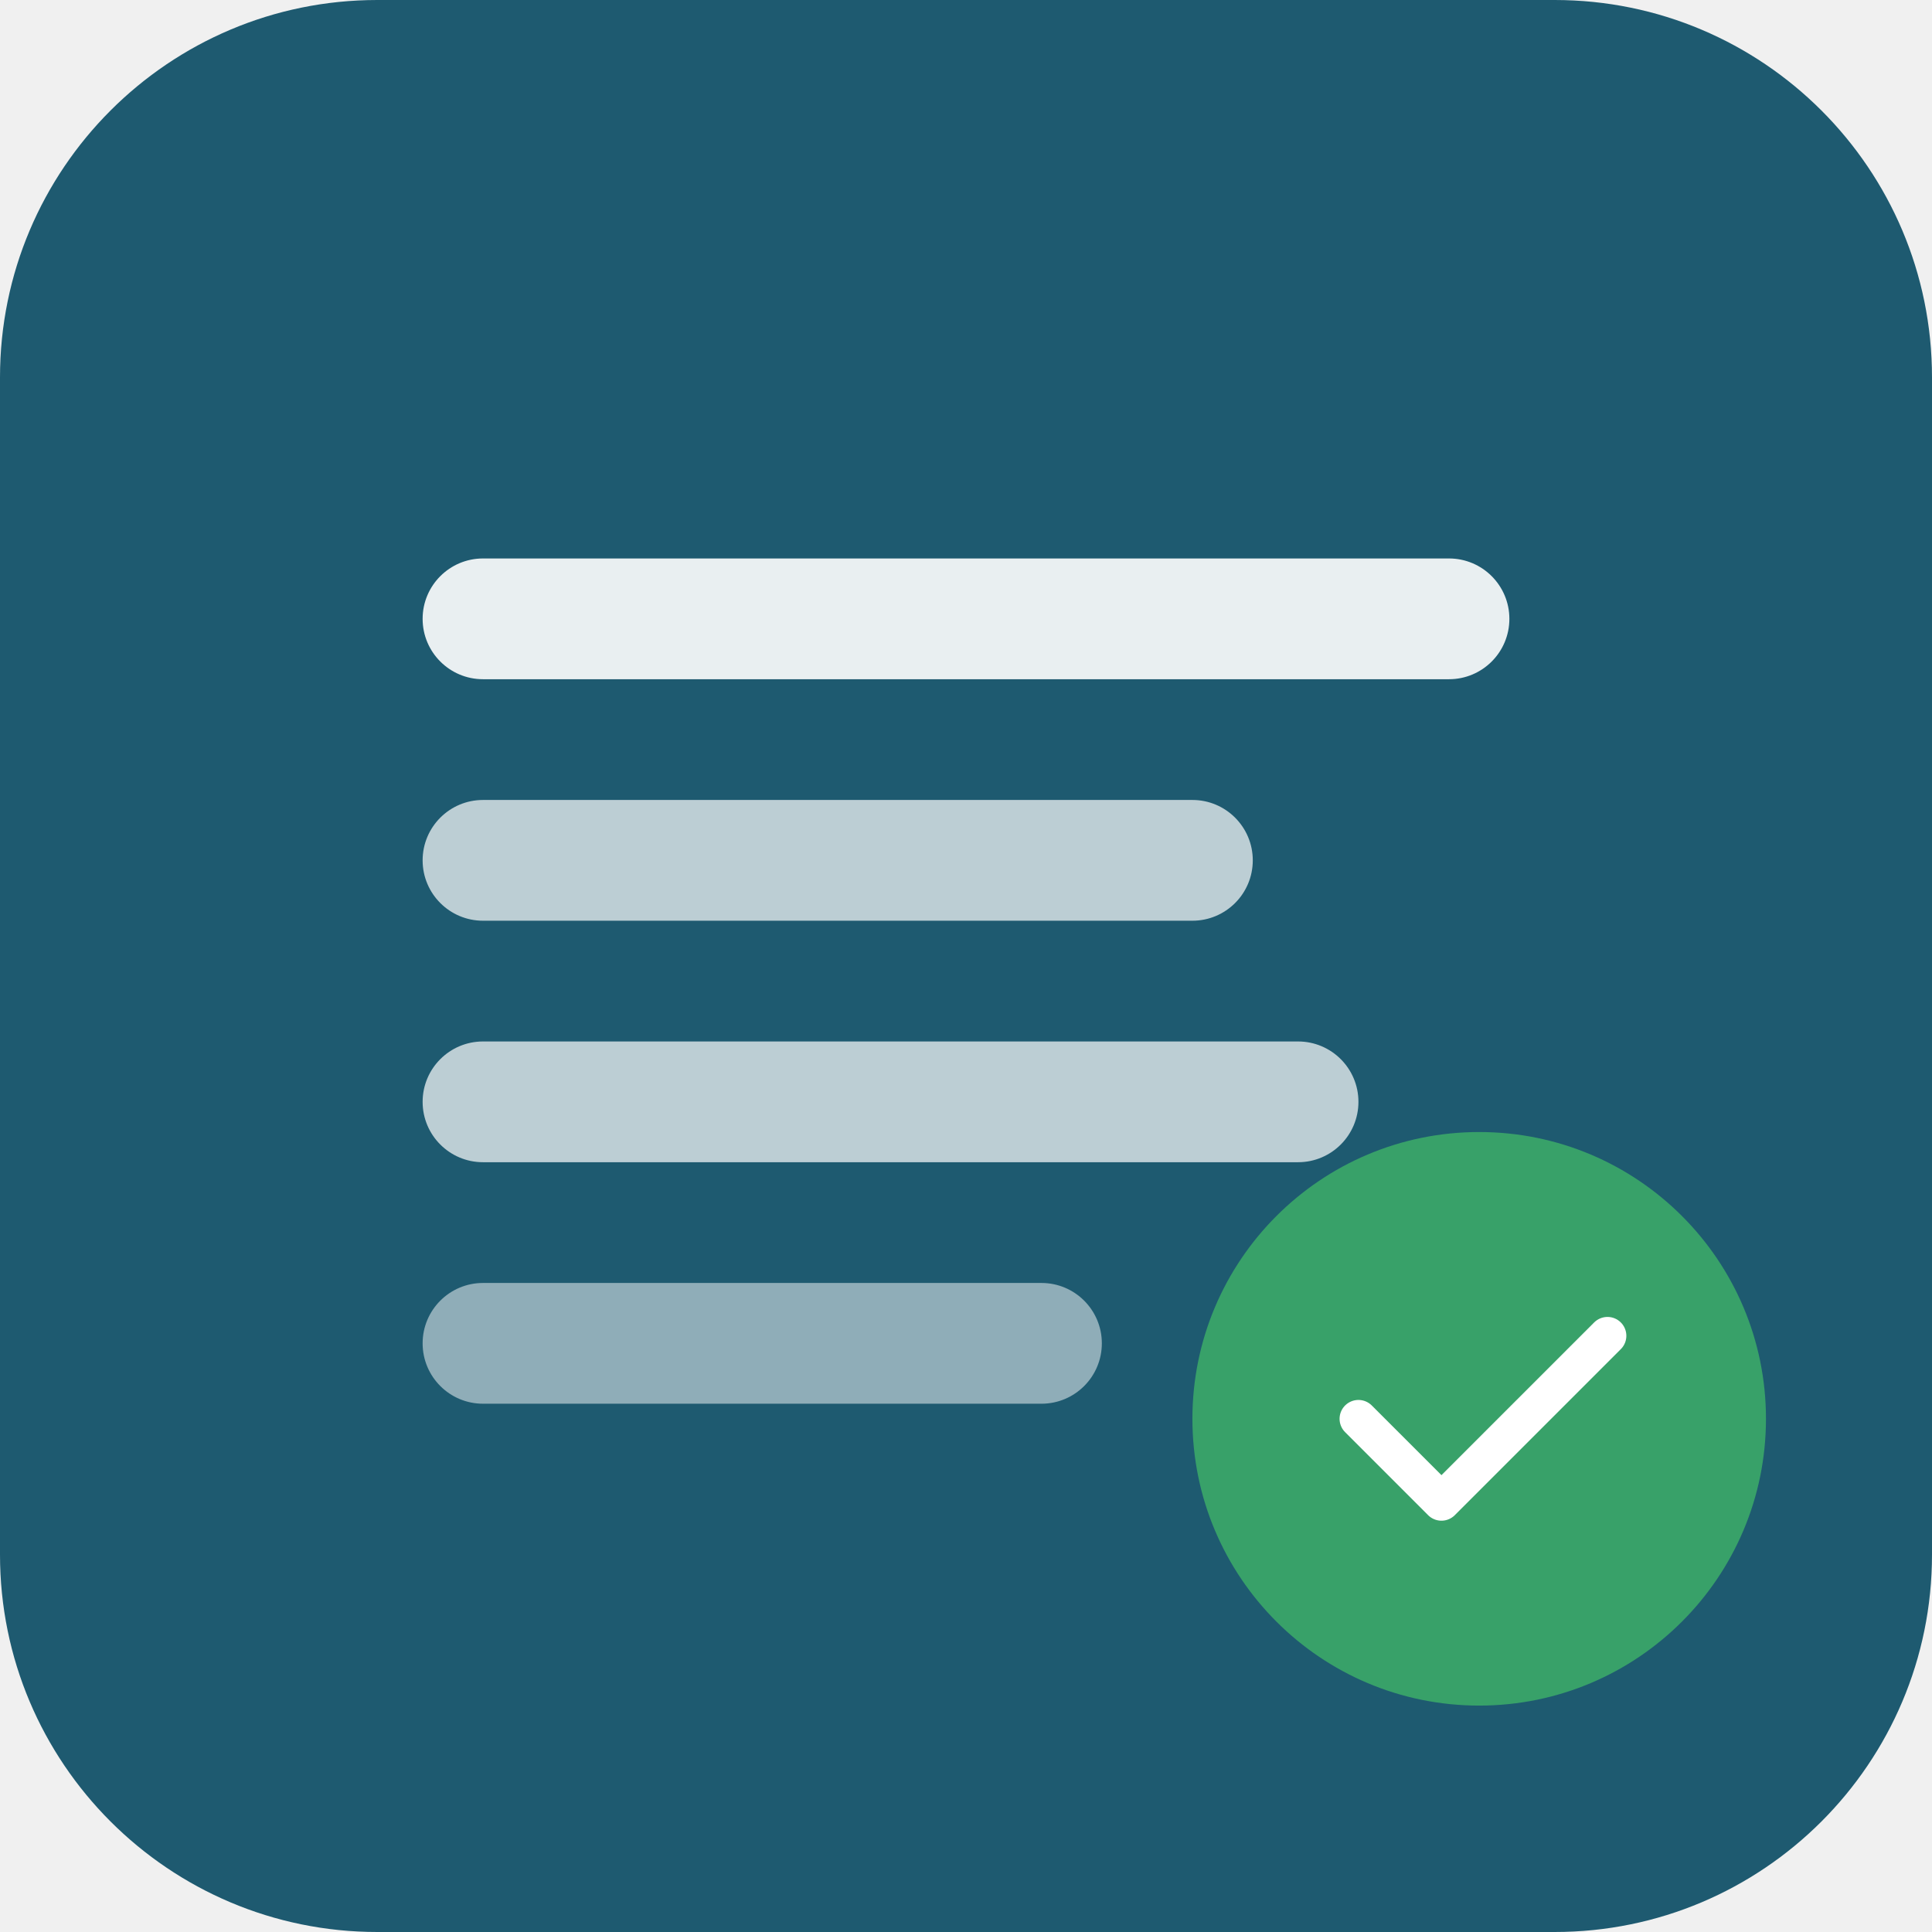
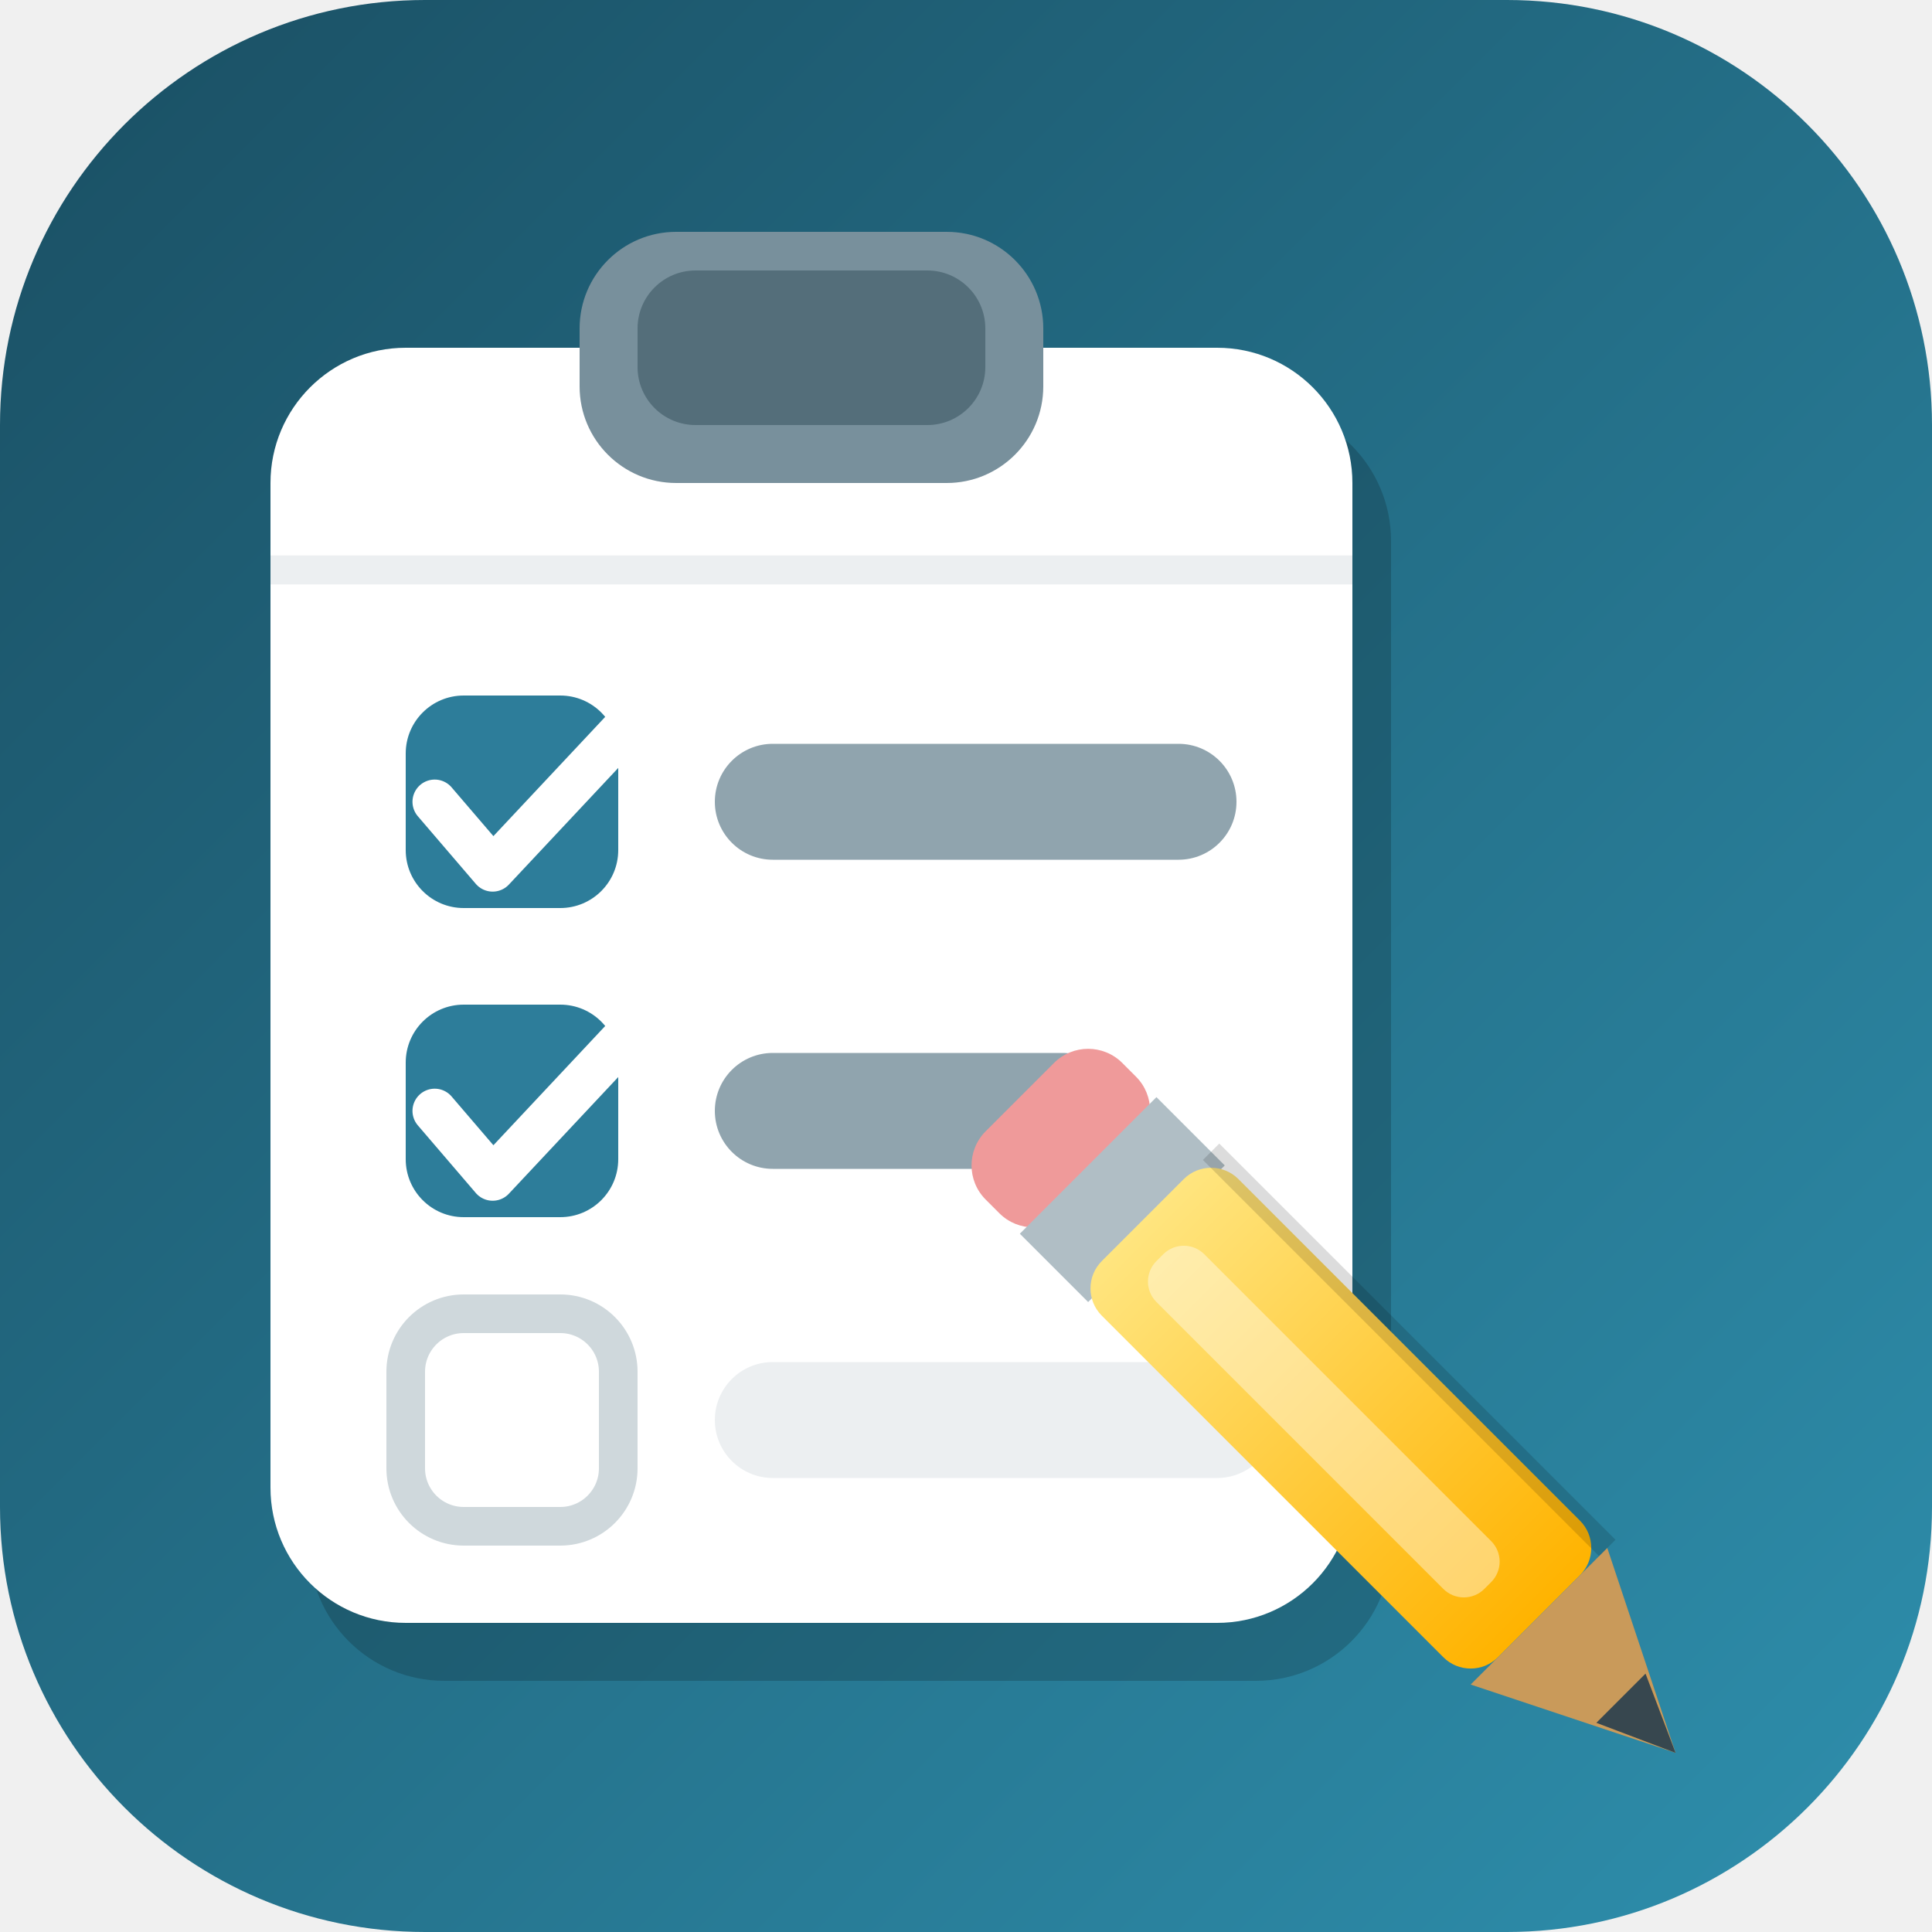
- <svg xmlns="http://www.w3.org/2000/svg" width="512" height="512" viewBox="0 0 512 512">
-   <rect width="512" height="512" rx="100" fill="#1E5A70" />
-   <rect x="112" y="148" width="288" height="32" rx="16" fill="white" opacity="0.9" />
-   <rect x="112" y="212" width="220" height="32" rx="16" fill="white" opacity="0.7" />
-   <rect x="112" y="276" width="248" height="32" rx="16" fill="white" opacity="0.7" />
-   <rect x="112" y="340" width="180" height="32" rx="16" fill="white" opacity="0.5" />
-   <circle cx="392" cy="376" r="76" fill="#38A169" />
-   <path d="M360 376 l22 22 l44-44" stroke="white" stroke-width="10" fill="none" stroke-linecap="round" stroke-linejoin="round" />
+ <svg xmlns="http://www.w3.org/2000/svg" width="512" height="512" viewBox="0 0 100 100">
+   <defs>
+     <linearGradient id="bg512" x1="0" y1="0" x2="100" y2="100" gradientUnits="userSpaceOnUse">
+       <stop offset="0%" stop-color="#1A4F63" />
+       <stop offset="100%" stop-color="#2E8FAD" />
+     </linearGradient>
+     <linearGradient id="penc512" x1="0" y1="0" x2="0" y2="1">
+       <stop offset="0%" stop-color="#FFE57F" />
+       <stop offset="100%" stop-color="#FFB300" />
+     </linearGradient>
+   </defs>
+   <rect width="100" height="100" rx="22" fill="url(#bg512)" />
+   <rect x="16" y="21" width="56" height="66" rx="7" fill="rgba(0,0,0,0.18)" />
+   <rect x="14" y="18" width="56" height="66" rx="7" fill="white" />
+   <rect x="30" y="12" width="24" height="13" rx="5" fill="#78909C" />
+   <rect x="33" y="14" width="18" height="8" rx="3" fill="#546E7A" />
+   <line x1="14" y1="29.5" x2="70" y2="29.5" stroke="#ECEFF1" stroke-width="1.5" />
+   <rect x="21" y="36" width="11" height="11" rx="3" fill="#2D7D9A" />
+   <polyline points="22.5,41.5 25.5,45 33,37" fill="none" stroke="white" stroke-width="2.3" stroke-linecap="round" stroke-linejoin="round" />
+   <rect x="37" y="38.5" width="27" height="6" rx="3" fill="#90A4AE" />
+   <rect x="21" y="52" width="11" height="11" rx="3" fill="#2D7D9A" />
+   <polyline points="22.5,57.5 25.5,61 33,53" fill="none" stroke="white" stroke-width="2.3" stroke-linecap="round" stroke-linejoin="round" />
+   <rect x="37" y="54.5" width="21" height="6" rx="3" fill="#90A4AE" />
+   <rect x="21" y="68" width="11" height="11" rx="3" fill="none" stroke="#CFD8DC" stroke-width="2" />
+   <rect x="37" y="70.5" width="29" height="6" rx="3" fill="#ECEFF1" />
+   <g transform="translate(74,78) rotate(-45)">
+     <rect x="-5" y="-30" width="10" height="6" rx="2.5" fill="#EF9A9A" />
+     <rect x="-5" y="-25" width="10" height="5" fill="#B0BEC5" />
+     <rect x="-5" y="-21" width="10" height="29" rx="2" fill="url(#penc512)" />
+     <polygon points="-5,8 5,8 0,18" fill="#C99A5A" />
+     <polygon points="-1.8,14 1.8,14 0,18" fill="#37474F" />
+     <rect x="-2.5" y="-19" width="3.5" height="24" rx="1.5" fill="rgba(255,255,255,0.4)" />
+     <line x1="5" y1="-21" x2="5" y2="8" stroke="rgba(0,0,0,0.14)" stroke-width="1.2" />
+   </g>
</svg>
